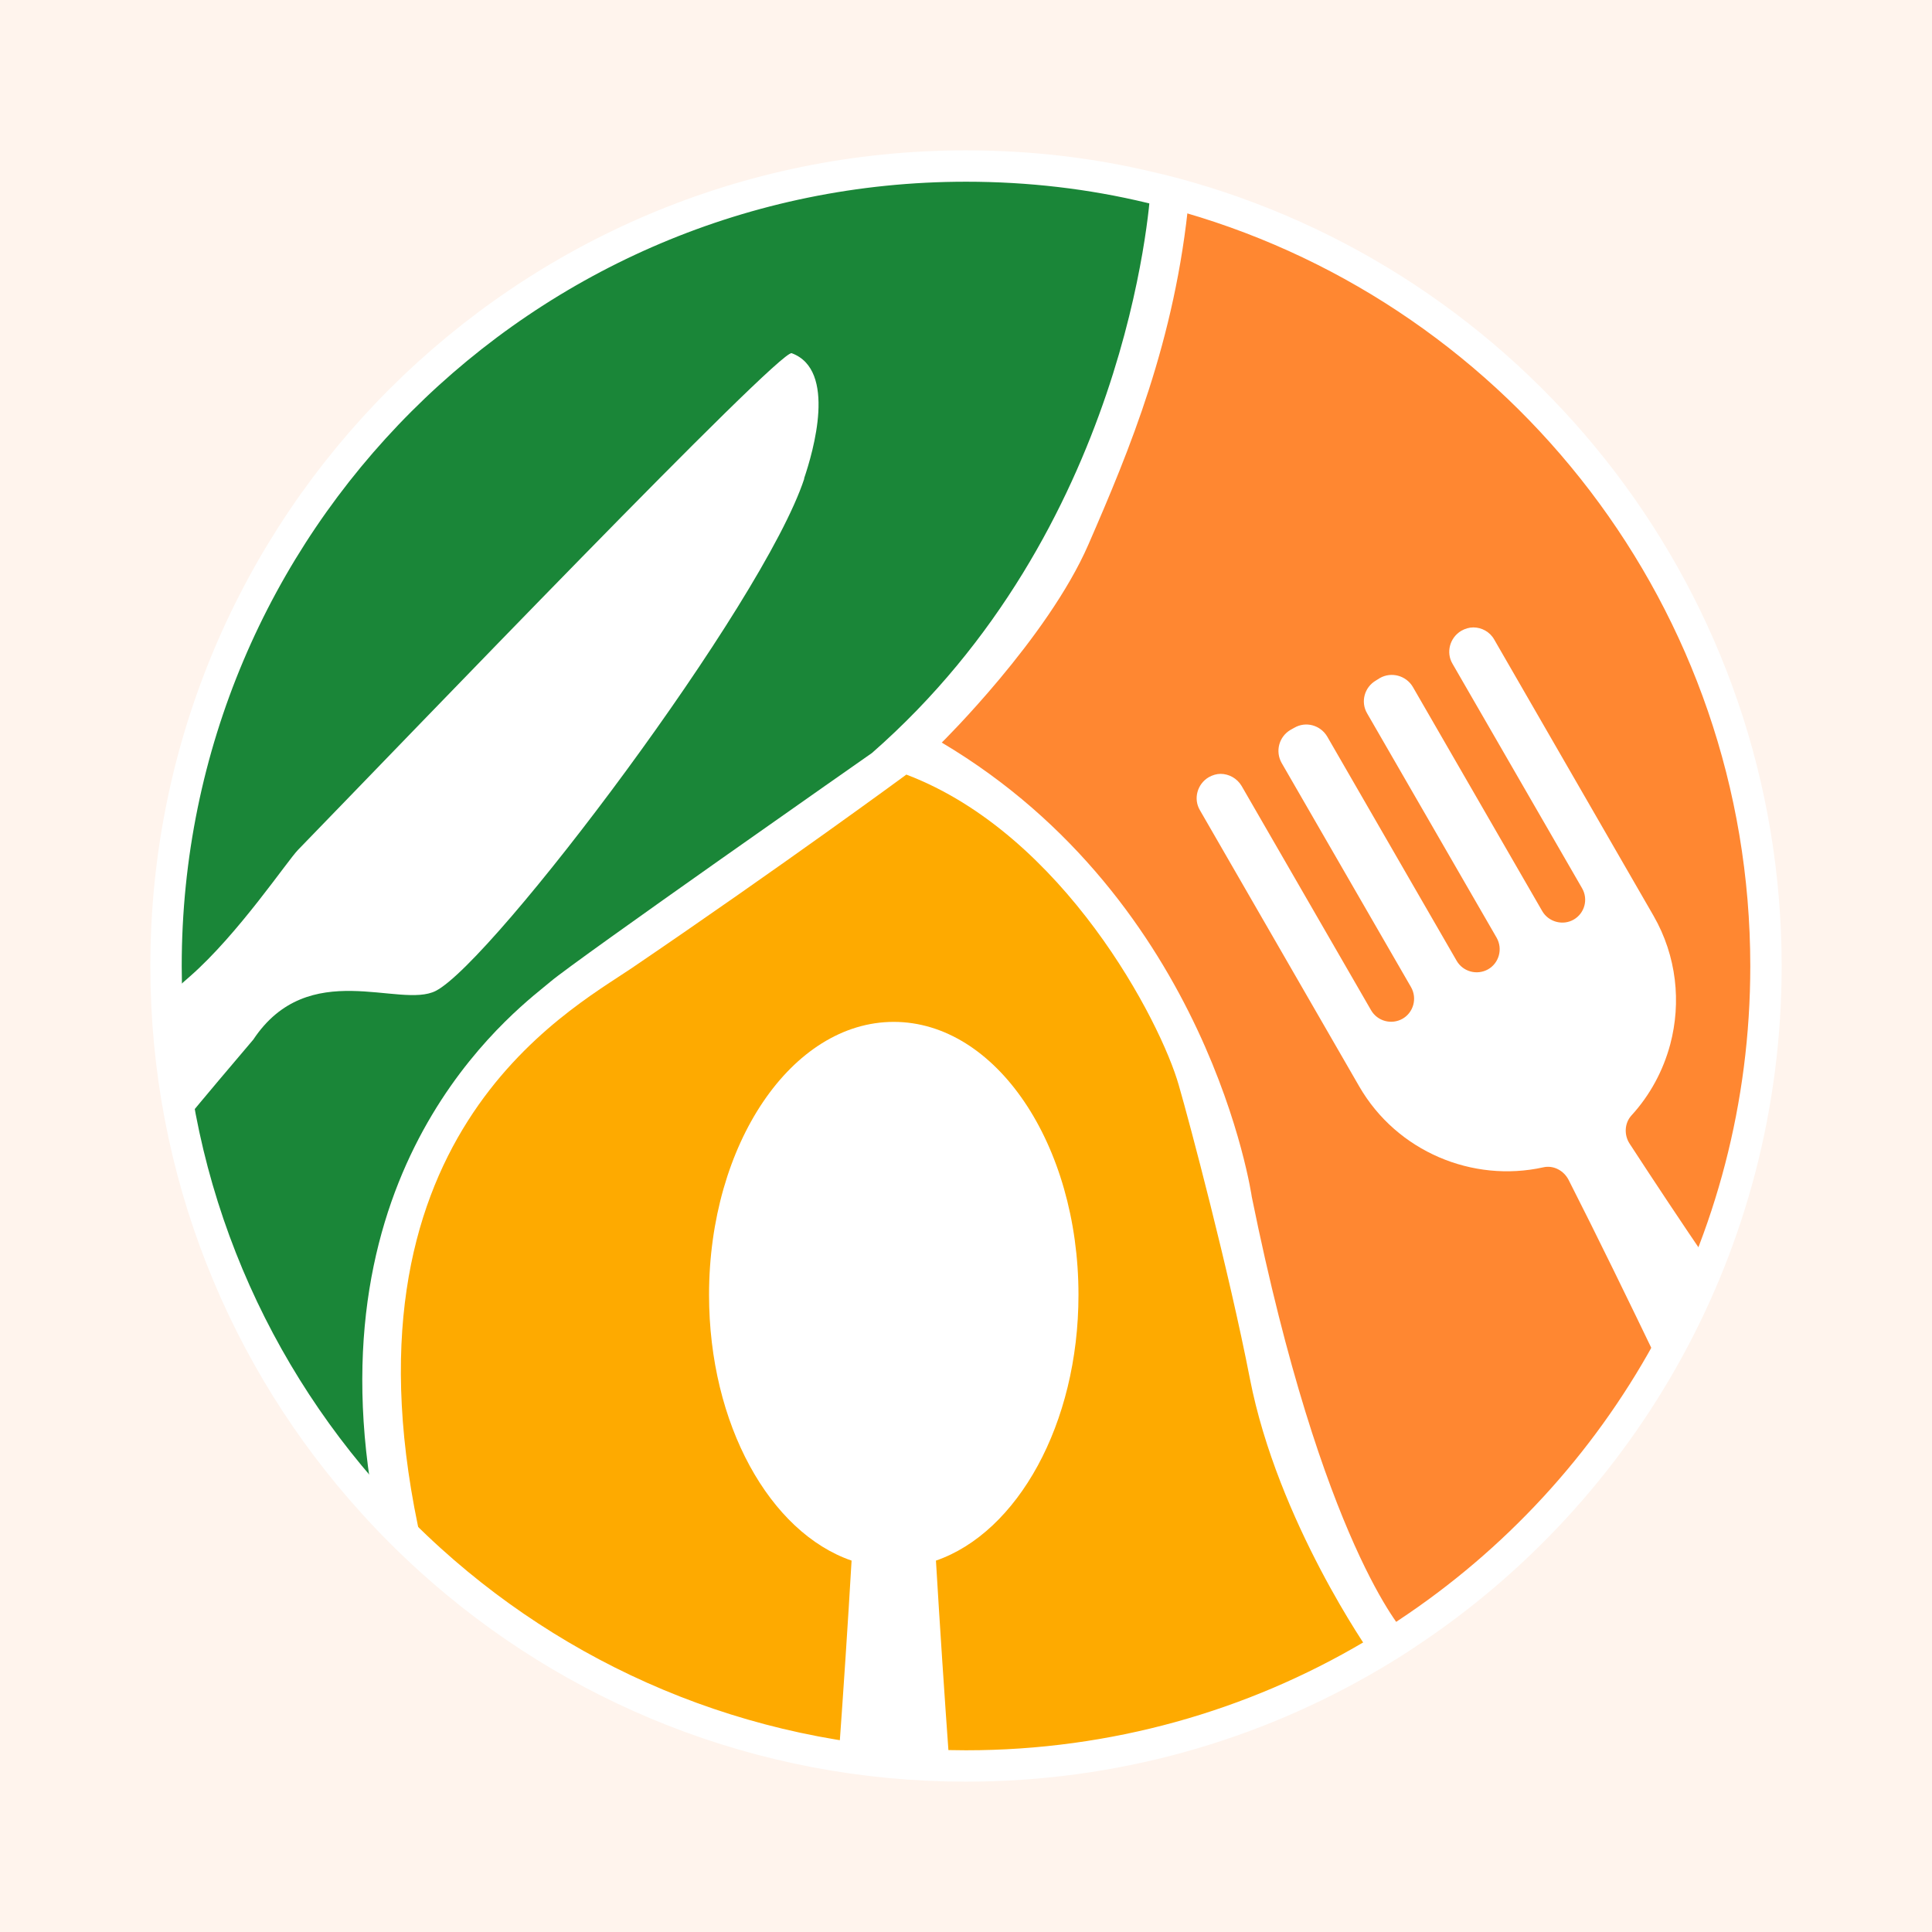
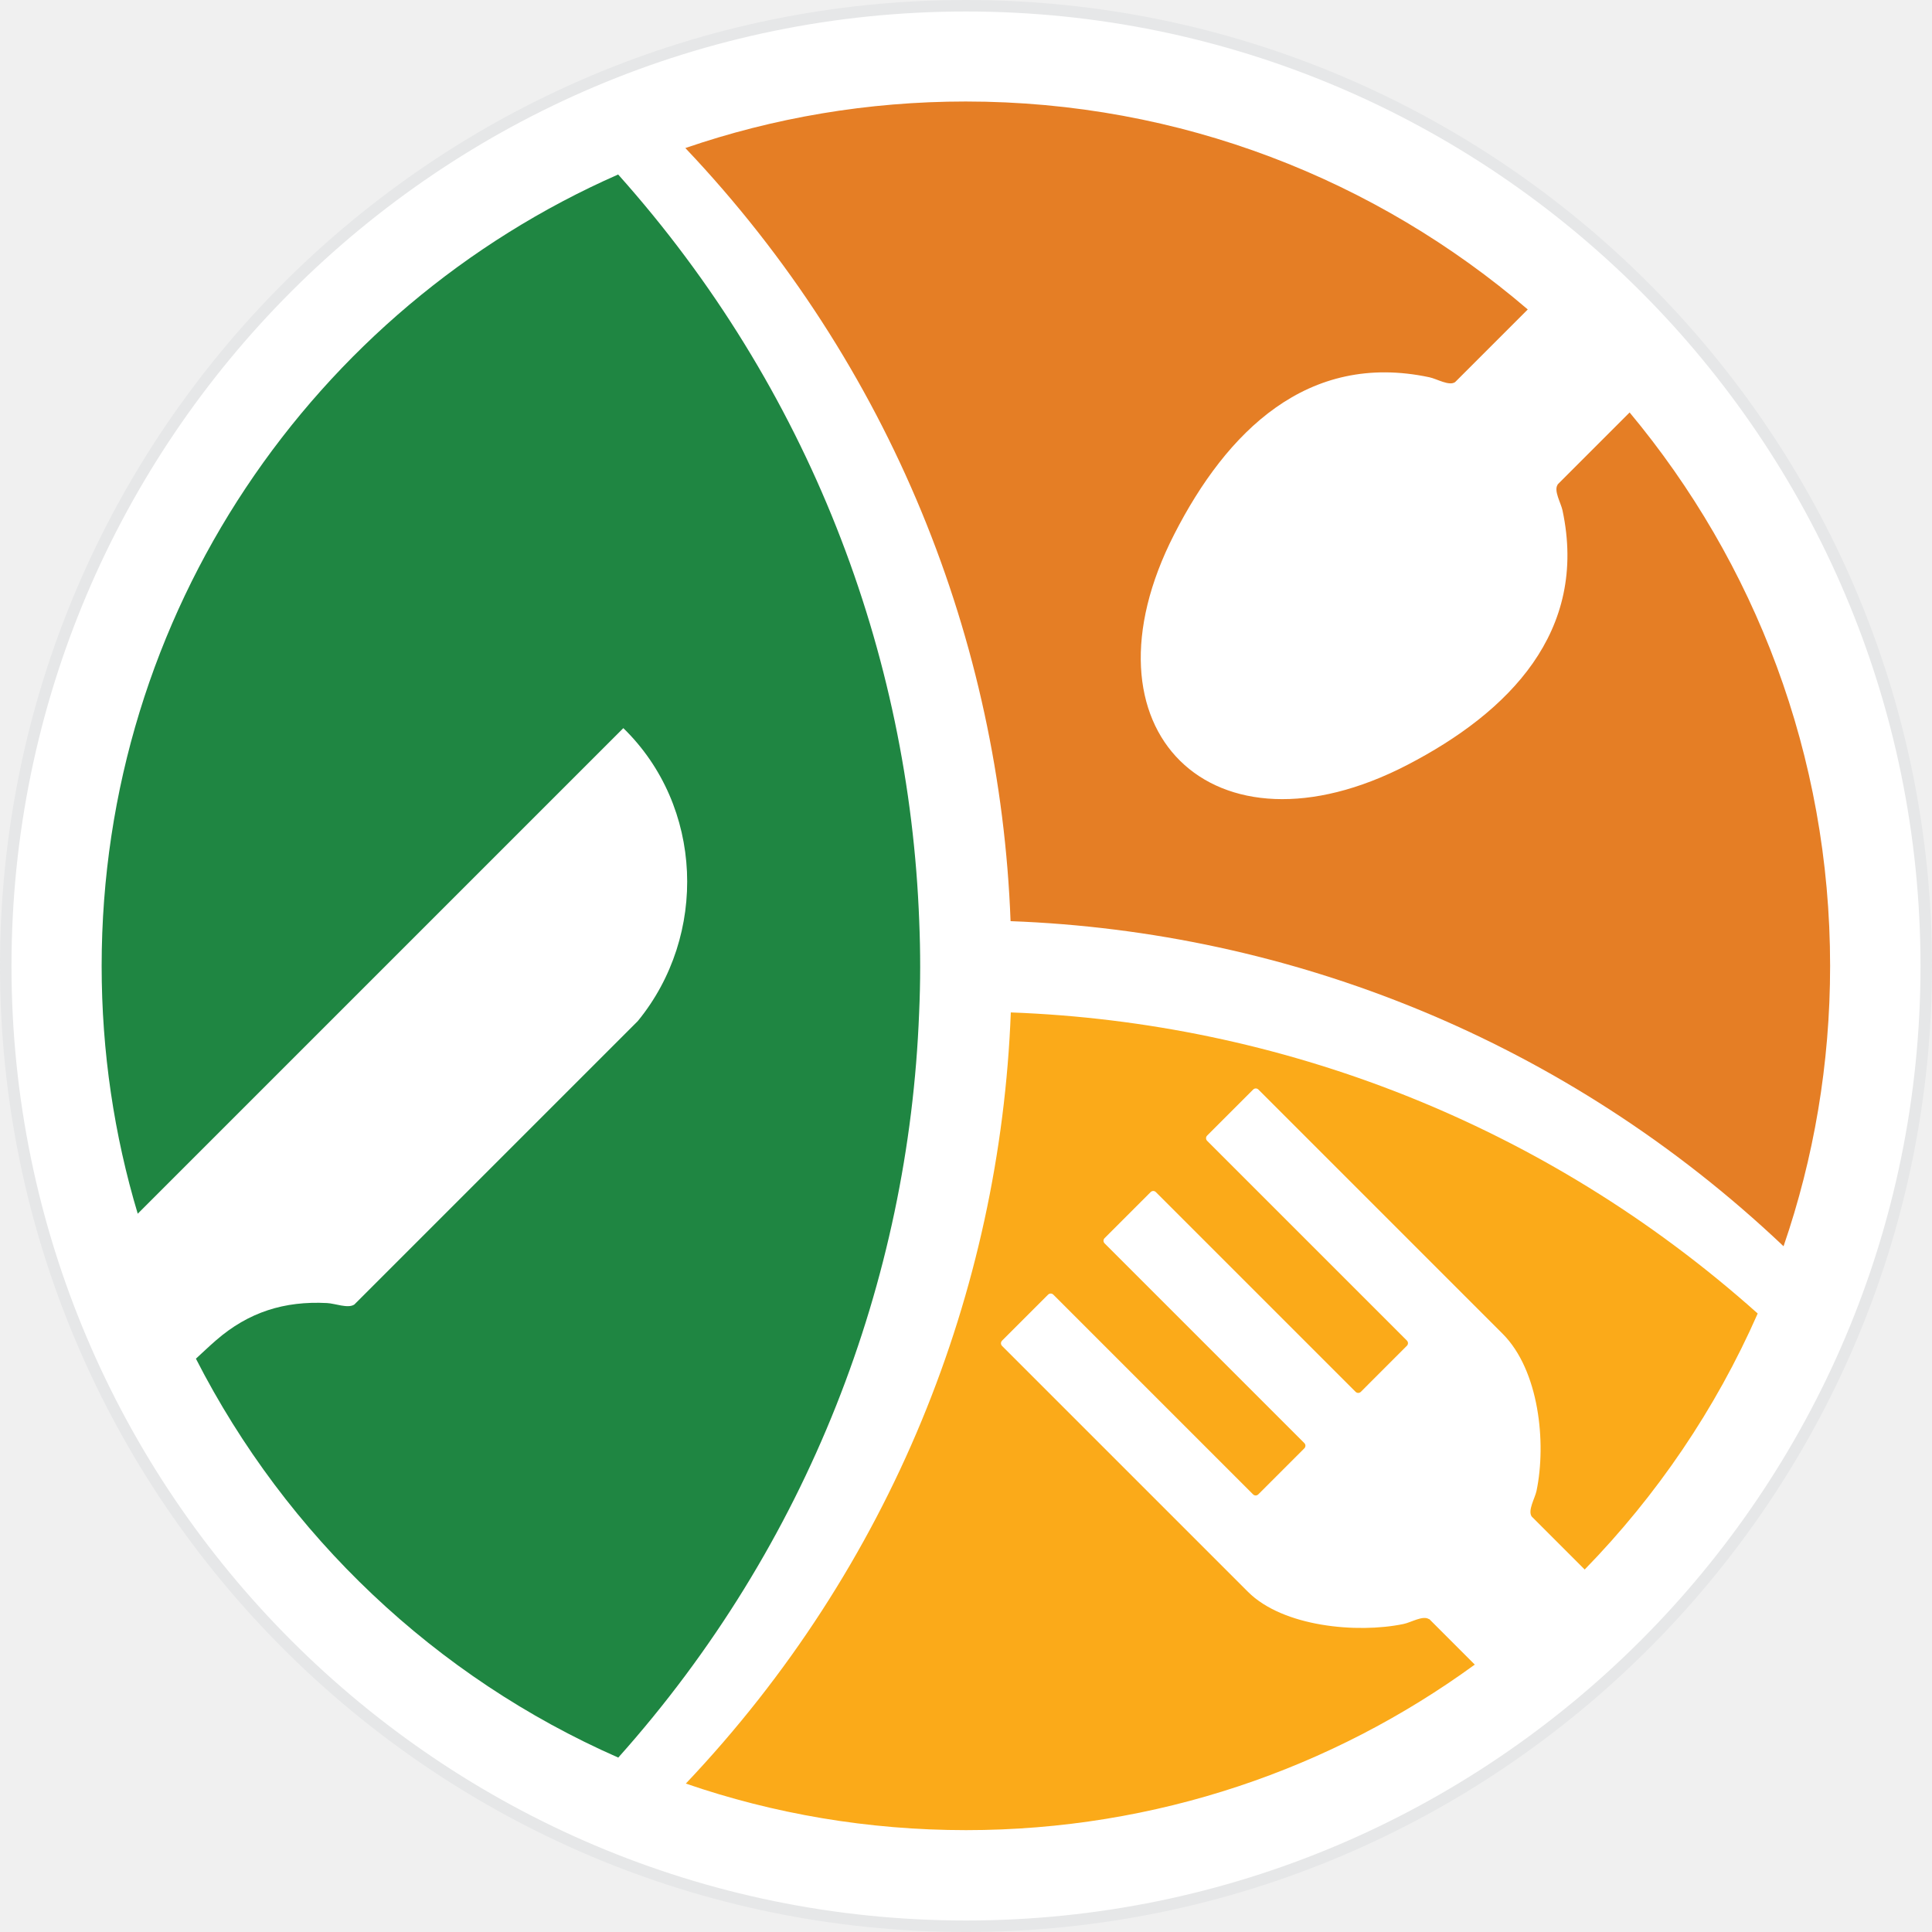
<svg xmlns="http://www.w3.org/2000/svg" width="160" height="160" viewBox="0 0 160 160" fill="none">
-   <rect width="160" height="160" fill="#FFF4ED" />
-   <mask id="mask0_144_1222" style="mask-type:luminance" maskUnits="userSpaceOnUse" x="13" y="13" width="134" height="134">
-     <path d="M146.25 80.01C146.25 103.101 134.445 123.42 116.538 135.267C115.594 135.909 114.611 136.512 113.627 137.094C103.77 142.917 92.266 146.25 80 146.25C62.936 146.25 47.377 139.805 35.653 129.203C33.986 127.697 32.38 126.091 30.875 124.424C20.235 112.678 13.75 97.097 13.75 80.01C13.75 43.406 43.422 13.75 80 13.75C85.26 13.75 90.379 14.352 95.298 15.537C96.362 15.778 97.426 16.059 98.47 16.36C126.074 24.352 146.25 49.832 146.25 80.01Z" fill="white" />
-   </mask>
-   <g mask="url(#mask0_144_1222)">
-     <path d="M146.25 80.01C146.25 103.101 134.445 123.42 116.538 135.267C115.594 135.909 114.611 136.512 113.627 137.094C103.77 142.917 92.266 146.25 80 146.25C62.936 146.25 47.377 139.805 35.653 129.203C33.986 127.697 32.38 126.091 30.875 124.424C20.235 112.678 13.75 97.097 13.75 80.01C13.75 43.406 43.422 13.75 80 13.75C85.26 13.75 90.379 14.352 95.298 15.537C96.362 15.778 97.426 16.059 98.47 16.36C126.074 24.352 146.25 49.832 146.25 80.01Z" fill="white" />
-     <path d="M113.627 137.094C103.77 142.917 92.266 146.25 80 146.25C79.538 146.25 79.097 146.25 78.635 146.23C75.523 146.17 72.451 145.889 69.46 145.427C56.551 143.379 44.908 137.596 35.633 129.203L34.95 127.918C27.281 94.366 46.955 83.805 52.295 80.191C64.883 71.637 75.061 64.148 75.061 64.148C88.111 69.107 96.141 84.628 97.626 89.889C98.51 92.941 101.762 105.189 103.509 114.164C105.817 126.031 113.486 136.913 113.486 136.913L113.607 137.094H113.627Z" fill="#FEAA00" />
-     <path d="M77.511 129.243C77.832 134.624 78.213 140.387 78.635 146.23C75.523 146.17 72.451 145.889 69.46 145.427C69.862 139.865 70.223 134.383 70.524 129.243C63.759 126.914 58.72 117.959 58.72 107.237C58.72 94.748 65.566 84.628 74.017 84.628C82.469 84.628 89.315 94.748 89.315 107.237C89.315 117.939 84.256 126.914 77.511 129.243Z" fill="white" />
-     <path d="M95.298 15.537C95.197 17.183 93.29 43.908 72.21 62.361C72.21 62.361 47.658 79.528 45.59 81.295C43.522 83.082 26.498 95.069 30.654 122.738L30.875 124.424C23.025 115.77 17.444 105.028 15.055 93.142C14.352 89.708 13.931 86.174 13.79 82.56C13.75 81.717 13.73 80.873 13.73 80.03C13.75 43.406 43.422 13.75 80 13.75C85.26 13.75 90.379 14.352 95.298 15.537Z" fill="#1A8638" />
-     <path d="M66.609 39.632C63.197 50.032 40.852 79.609 36.094 82.058C33.123 83.584 25.555 79.207 20.977 86.094C19.15 88.242 17.143 90.612 15.055 93.142C14.352 89.708 13.931 86.174 13.79 82.56C14.453 81.978 15.095 81.416 15.717 80.873C19.733 77.36 23.788 71.296 24.691 70.372C33.625 61.176 64.582 28.889 65.566 29.251C69.32 30.636 67.352 37.383 66.589 39.632H66.609Z" fill="white" />
-     <path d="M146.25 80.01C146.25 88.724 144.564 97.057 141.512 104.666C140.348 107.558 138.983 110.369 137.437 113.039C132.297 121.974 125.13 129.584 116.538 135.267L116.297 135.186C116.297 135.186 109.511 127.918 103.669 99.125C103.669 99.125 100.176 74.669 77.992 61.497C77.992 61.497 86.746 52.883 90.138 45.093C93.511 37.342 97.346 28.186 98.47 16.36C126.074 24.351 146.25 49.831 146.25 80.01Z" fill="#FF8731" />
-     <path d="M141.512 104.667C140.348 107.558 138.983 110.369 137.437 113.04C134.847 107.659 132.297 102.418 129.908 97.719C129.507 96.936 128.644 96.475 127.8 96.675C121.978 97.96 115.695 95.39 112.563 89.969L99.373 67.099C98.811 66.156 99.152 64.931 100.096 64.369C100.417 64.188 100.758 64.088 101.08 64.088C101.762 64.088 102.445 64.449 102.826 65.091L113.547 83.664C114.069 84.568 115.233 84.889 116.156 84.367C117.06 83.845 117.381 82.68 116.859 81.757L106.139 63.184C105.597 62.22 105.918 61.016 106.861 60.453L107.183 60.273C108.146 59.71 109.351 60.052 109.913 60.995L120.633 79.568C121.155 80.472 122.32 80.793 123.243 80.271C124.147 79.749 124.468 78.585 123.946 77.661L113.225 59.088C112.663 58.144 112.984 56.919 113.948 56.357L114.269 56.156C115.213 55.614 116.437 55.936 117 56.879L127.72 75.452C128.242 76.356 129.427 76.677 130.33 76.155C131.233 75.633 131.555 74.468 131.012 73.545L120.292 54.972C119.73 54.028 120.071 52.803 121.015 52.241C121.336 52.06 121.677 51.96 122.019 51.96C122.701 51.96 123.384 52.321 123.745 52.964L136.935 75.834C138.862 79.187 139.244 83.022 138.32 86.496C137.738 88.664 136.654 90.692 135.108 92.379C134.526 93.021 134.486 94.005 134.967 94.728C136.995 97.84 139.203 101.173 141.532 104.586L141.512 104.667Z" fill="white" />
+   <g clip-path="url(#clip0_20032_71322)">
+     <g clip-path="url(#clip1_20032_71322)">
+       <path d="M79.993 159.524C123.913 159.524 159.517 123.92 159.517 80C159.517 36.08 123.913 0.476 79.993 0.476C36.073 0.476 0.469 36.08 0.469 80C0.469 123.92 36.073 159.524 79.993 159.524Z" fill="white" />
+       <path d="M80 160C35.892 160 0 124.118 0 80C0 35.882 35.892 0 80 0C124.108 0 160 35.892 160 80C160 124.108 124.108 160 80 160ZM80 0.952C36.416 0.952 0.952 36.416 0.952 80C0.952 123.584 36.416 159.048 80 159.048C123.584 159.048 159.048 123.584 159.048 80C159.048 36.416 123.584 0.952 80 0.952Z" fill="#E6E7E8" />
+       <path d="M76.127 76.305C75.299 54.094 66.987 32.121 51.193 14.451C26.002 25.532 8.418 50.714 8.418 79.999C8.418 87.129 9.456 94.013 11.407 100.515L51.622 60.301C58.257 66.756 58.638 77.457 52.821 84.559L29.344 108.036C28.82 108.389 27.744 107.941 27.078 107.913C23.555 107.732 20.585 108.655 17.881 111.007C17.32 111.492 16.777 112.016 16.225 112.52C23.708 127.172 36.075 138.911 51.203 145.556C66.95 127.924 75.261 106.028 76.118 83.883C76.232 81.36 76.232 78.828 76.127 76.314V76.305Z" fill="#1F8642" />
+       <path d="M118.346 134.094C117.851 133.751 116.852 134.37 116.223 134.494C112.406 135.284 106.255 134.732 103.352 131.828L82.987 111.464C82.864 111.34 82.864 111.15 82.987 111.026L86.796 107.218C86.919 107.094 87.11 107.094 87.234 107.218L103.771 123.755C103.894 123.879 104.085 123.879 104.209 123.755L108.017 119.947C108.14 119.823 108.14 119.632 108.017 119.509L91.48 102.972C91.356 102.848 91.356 102.658 91.48 102.534L95.288 98.726C95.412 98.602 95.602 98.602 95.726 98.726L112.263 115.263C112.387 115.386 112.577 115.386 112.701 115.263L116.509 111.454C116.633 111.331 116.633 111.14 116.509 111.016L99.972 94.48C99.848 94.356 99.848 94.165 99.972 94.042L103.78 90.233C103.904 90.11 104.094 90.11 104.218 90.233L124.439 110.455C127.467 113.482 128.076 119.49 127.248 123.469C127.115 124.088 126.505 125.088 126.848 125.592L131.237 129.981C137.197 123.869 142.081 116.7 145.565 108.779C127.886 92.985 105.913 84.664 83.711 83.845C82.826 106.913 73.848 129.715 56.797 147.708C64.07 150.212 71.887 151.564 80.008 151.564C95.754 151.564 110.311 146.47 122.135 137.855L118.356 134.075L118.346 134.094Z" fill="#FBAA19" />
+       <path d="M128.999 40.137C128.656 40.632 129.265 41.642 129.399 42.26C131.541 52.295 124.981 58.978 116.546 63.348C100.437 71.697 88.937 60.482 97.248 44.241C101.589 35.748 108.282 29.094 118.383 31.245C119.002 31.378 120.011 31.988 120.506 31.645L126.523 25.628C114.004 14.899 97.762 8.406 79.978 8.406C71.848 8.406 64.041 9.758 56.758 12.261C73.847 30.284 82.825 53.161 83.691 76.286C106.807 77.143 129.675 86.121 147.706 103.21C150.21 95.927 151.562 88.12 151.562 79.99C151.562 62.558 145.317 46.583 134.958 34.158L128.989 40.128L128.999 40.137Z" fill="#E57E25" />
+     </g>
  </g>
-   <path d="M146.25 80.01C146.25 103.101 134.445 123.42 116.538 135.267C115.594 135.909 114.611 136.512 113.627 137.094C103.77 142.917 92.266 146.25 80 146.25C62.936 146.25 47.377 139.805 35.653 129.203C33.986 127.697 32.38 126.091 30.875 124.424C20.235 112.678 13.75 97.097 13.75 80.01C13.75 43.406 43.422 13.75 80 13.75C85.26 13.75 90.379 14.352 95.298 15.537C96.362 15.778 97.426 16.059 98.47 16.36C126.074 24.352 146.25 49.832 146.25 80.01Z" stroke="white" stroke-width="2.598" stroke-miterlimit="10" />
+   <defs>
+     <clipPath id="clip0_20032_71322">
+       <rect width="160" height="160" fill="white" />
+     </clipPath>
+     <clipPath id="clip1_20032_71322">
+       <rect width="160" height="160" fill="white" />
+     </clipPath>
+   </defs>
</svg>
